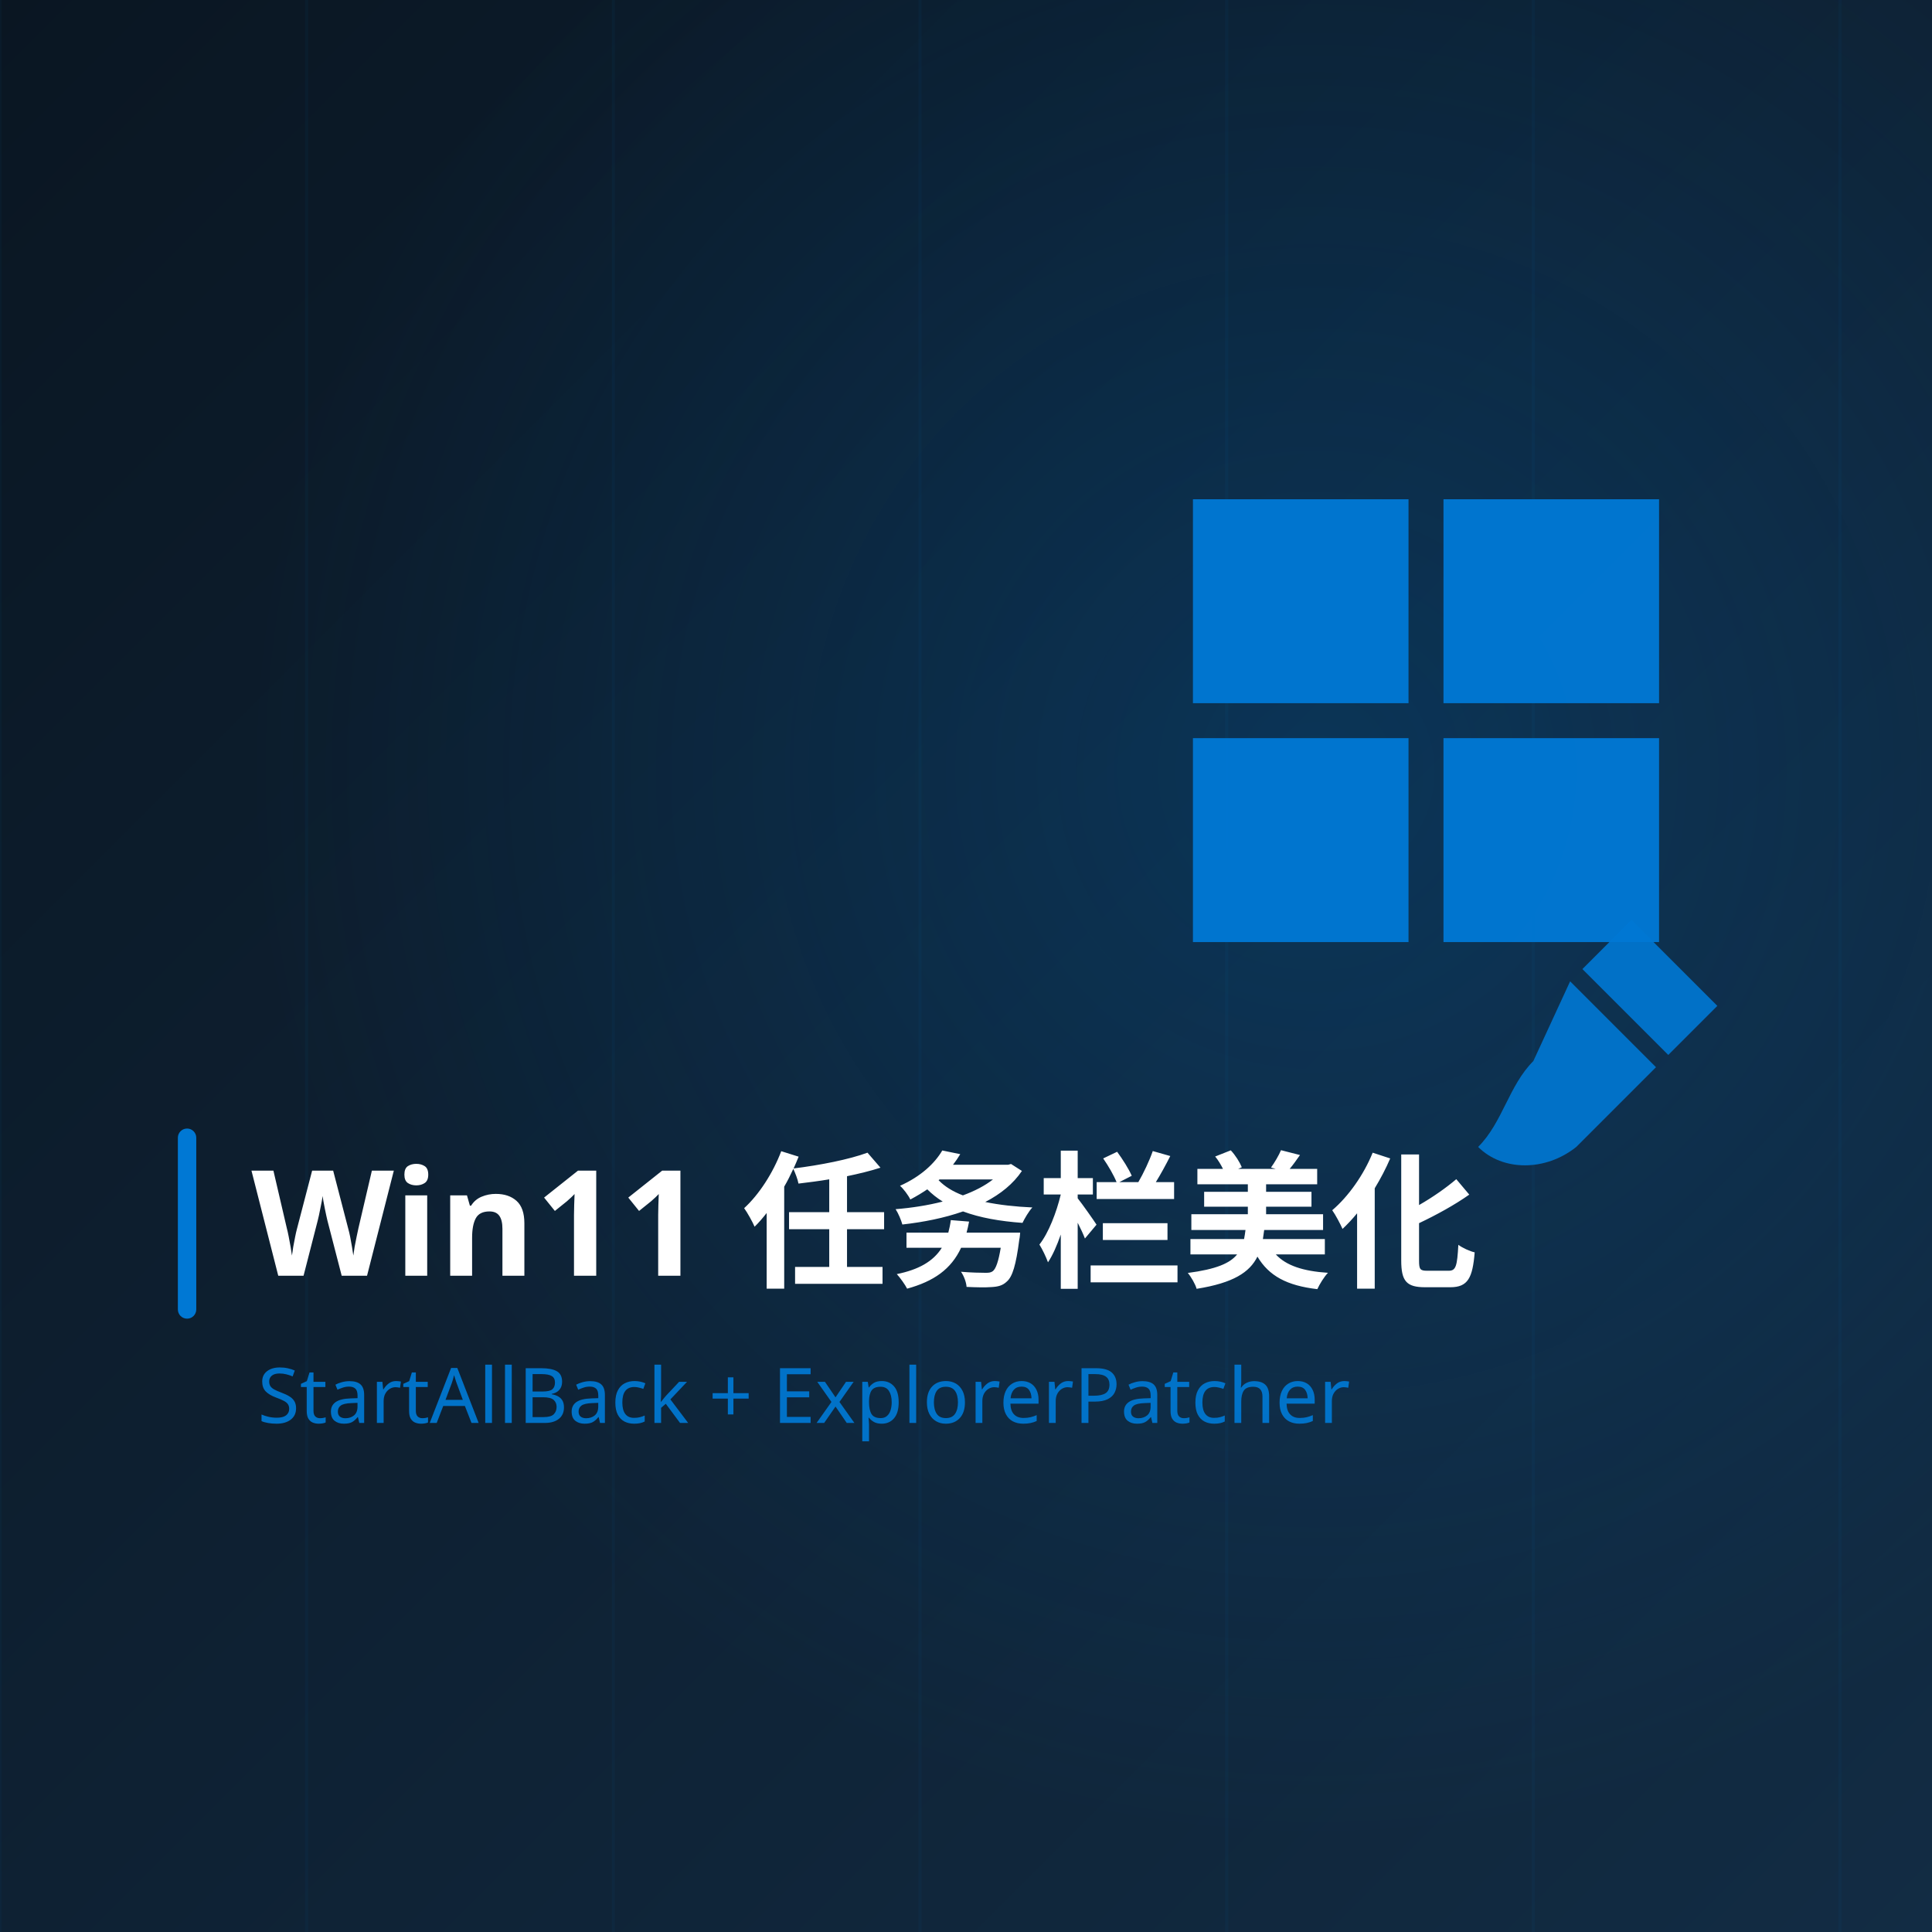
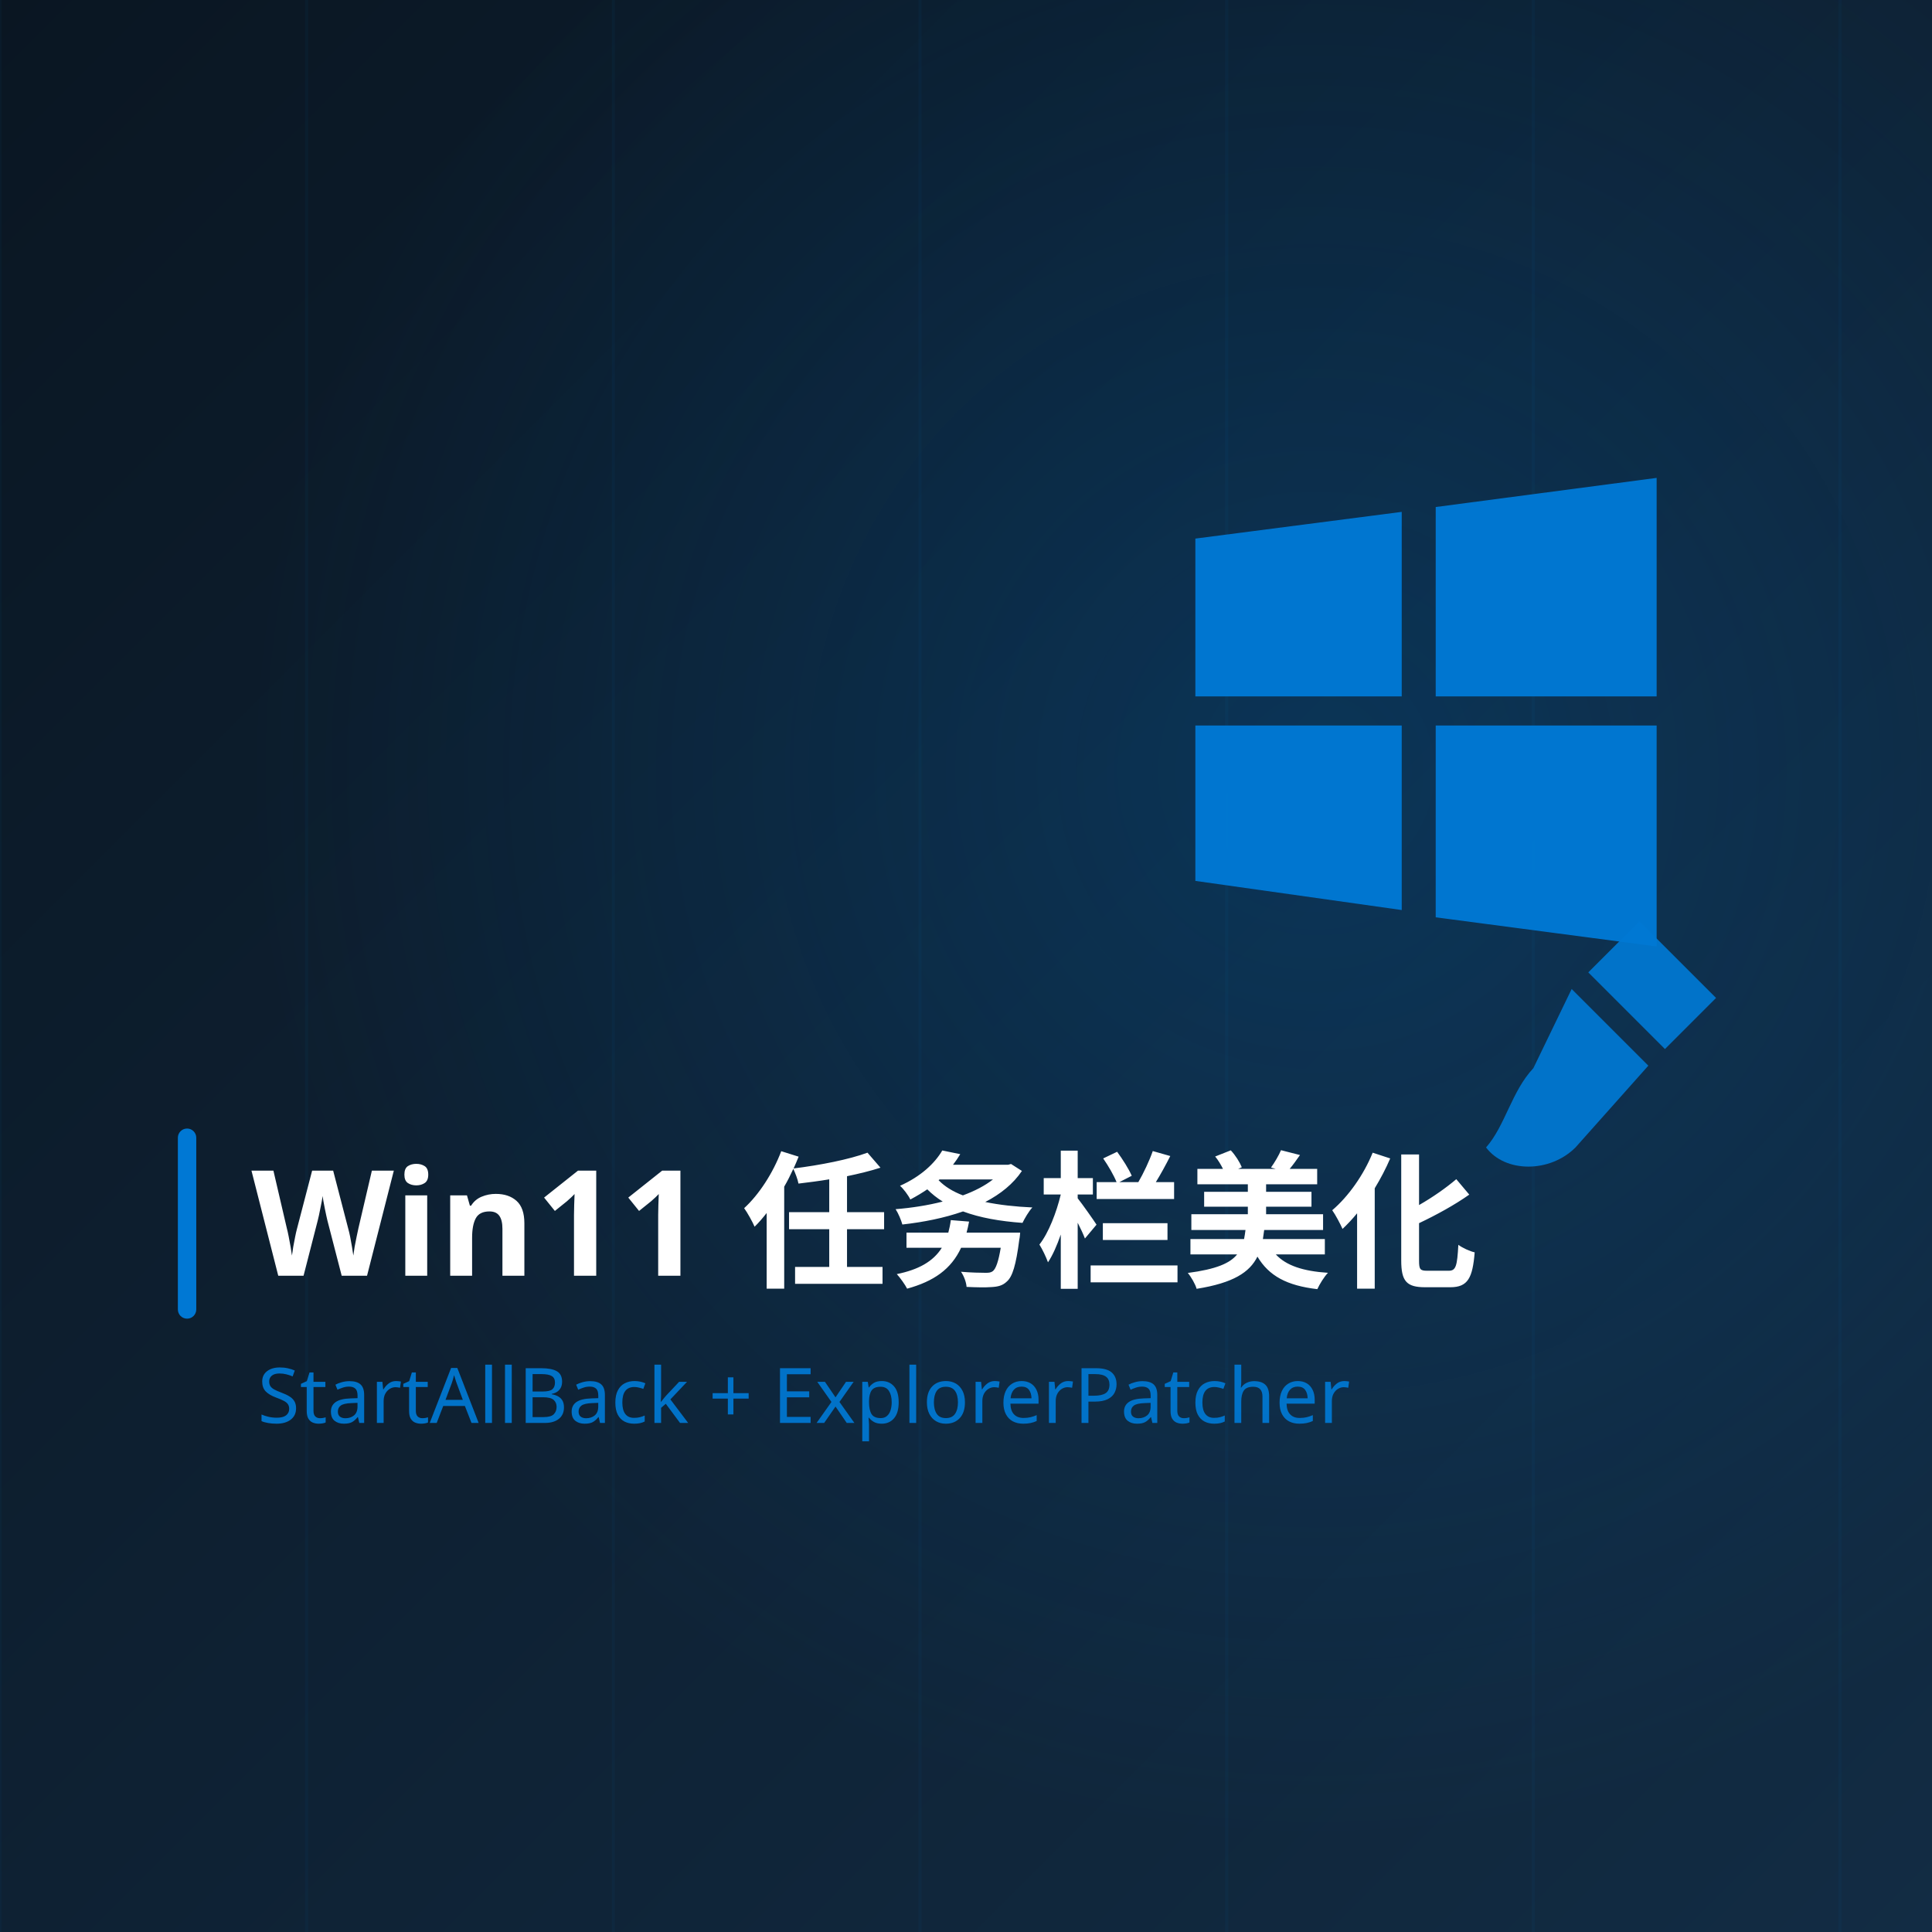
<svg xmlns="http://www.w3.org/2000/svg" width="630" height="630" viewBox="0 0 630 630" font-family="Microsoft YaHei, PingFang SC, sans-serif">
  <defs>
    <linearGradient id="bg" x1="0" y1="0" x2="1" y2="1">
      <stop offset="0%" stop-color="#0a1622" />
      <stop offset="100%" stop-color="#122c44" />
    </linearGradient>
    <radialGradient id="glow" cx="68%" cy="40%" r="55%">
      <stop offset="0%" stop-color="#0078d4" stop-opacity="0.22" />
      <stop offset="100%" stop-color="#0078d4" stop-opacity="0" />
    </radialGradient>
  </defs>
  <rect width="630" height="630" fill="url(#bg)" />
  <rect width="630" height="630" fill="url(#glow)" />
  <g stroke="#0078d4" stroke-opacity="0.05" stroke-width="1">
    <line x1="0" y1="0" x2="0" y2="630" />
    <line x1="100" y1="0" x2="100" y2="630" />
    <line x1="200" y1="0" x2="200" y2="630" />
    <line x1="300" y1="0" x2="300" y2="630" />
    <line x1="400" y1="0" x2="400" y2="630" />
    <line x1="500" y1="0" x2="500" y2="630" />
    <line x1="600" y1="0" x2="600" y2="630" />
  </g>
-   <g transform="translate(370.00,140.00) scale(1.9)" opacity="0.96">
+   <g transform="translate(370.00,140.00) scale(7.9167)" opacity="0.97">
    <g fill="#0078d4">
-       <path d="M10 12 H47 V47 H10 Z" />
-       <path d="M53 12 H90 V47 H53 Z" />
-       <path d="M10 53 H47 V88 H10 Z" />
-       <path d="M53 53 H90 V88 H53 Z" />
+       <path d="M2.5 4.5 L11 3.4 V11 H2.5 Z" />
+       <path d="M12.4 3.2 L21.5 2 V11 H12.4 Z" />
+       <path d="M2.5 12.2 H11 V19.8 L2.5 18.6 Z" />
+       <path d="M12.4 12.2 H21.5 V21.3 L12.4 20.1 Z" />
    </g>
  </g>
-   <g transform="translate(470.00,290.00) scale(1)" opacity="0.9">
+   <g transform="translate(470.00,290.00) scale(4.1667)" opacity="0.92">
    <g fill="#0078d4">
-       <path d="M62 10 L90 38 L74 54 L46 26 Z" />
-       <path d="M42 30 L70 58 L44 84 C34 92 20 92 12 84 C20 76 22 64 30 56 Z" />
+       <path d="M15.5 2.5 L21.5 8.5 L17.5 12.5 L11.5 6.5 Z" />
+       <path d="M10.2 7.8 L16.2 13.8 L10.5 20.2 C8.5 22.2 5 22.2 3.5 20.2 C5 18.5 5.5 15.8 7.2 14 Z" />
    </g>
  </g>
  <rect x="58" y="368" width="6" height="62" fill="#0078d4" rx="3" />
  <text x="82" y="416" font-size="48" font-weight="bold" fill="#ffffff">Win11 任务栏美化</text>
  <text x="84" y="464" font-size="25" fill="#0078d4" opacity="0.92">StartAllBack + ExplorerPatcher</text>
</svg>
